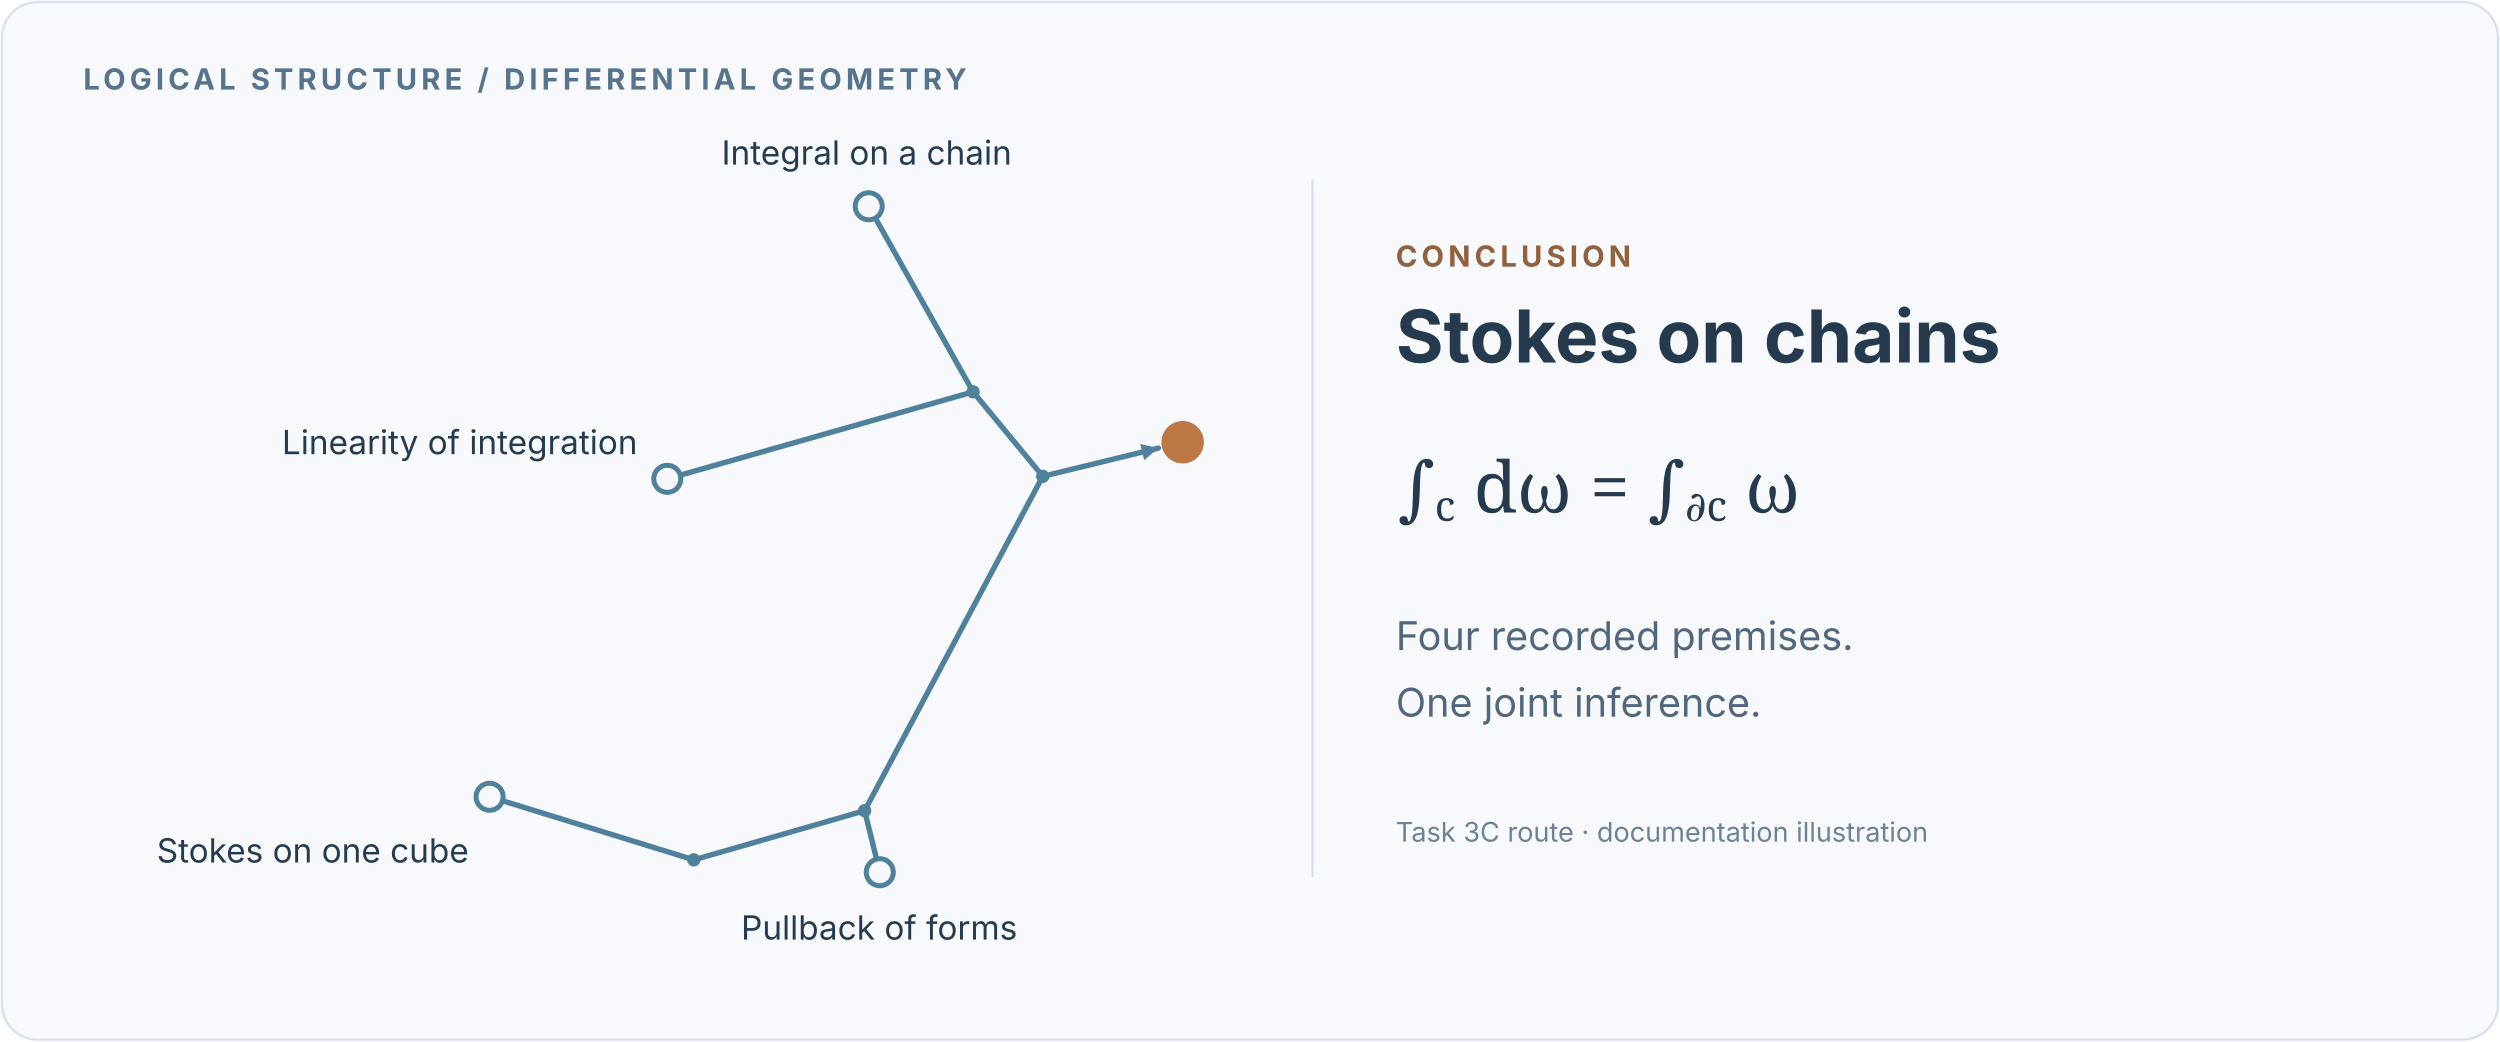
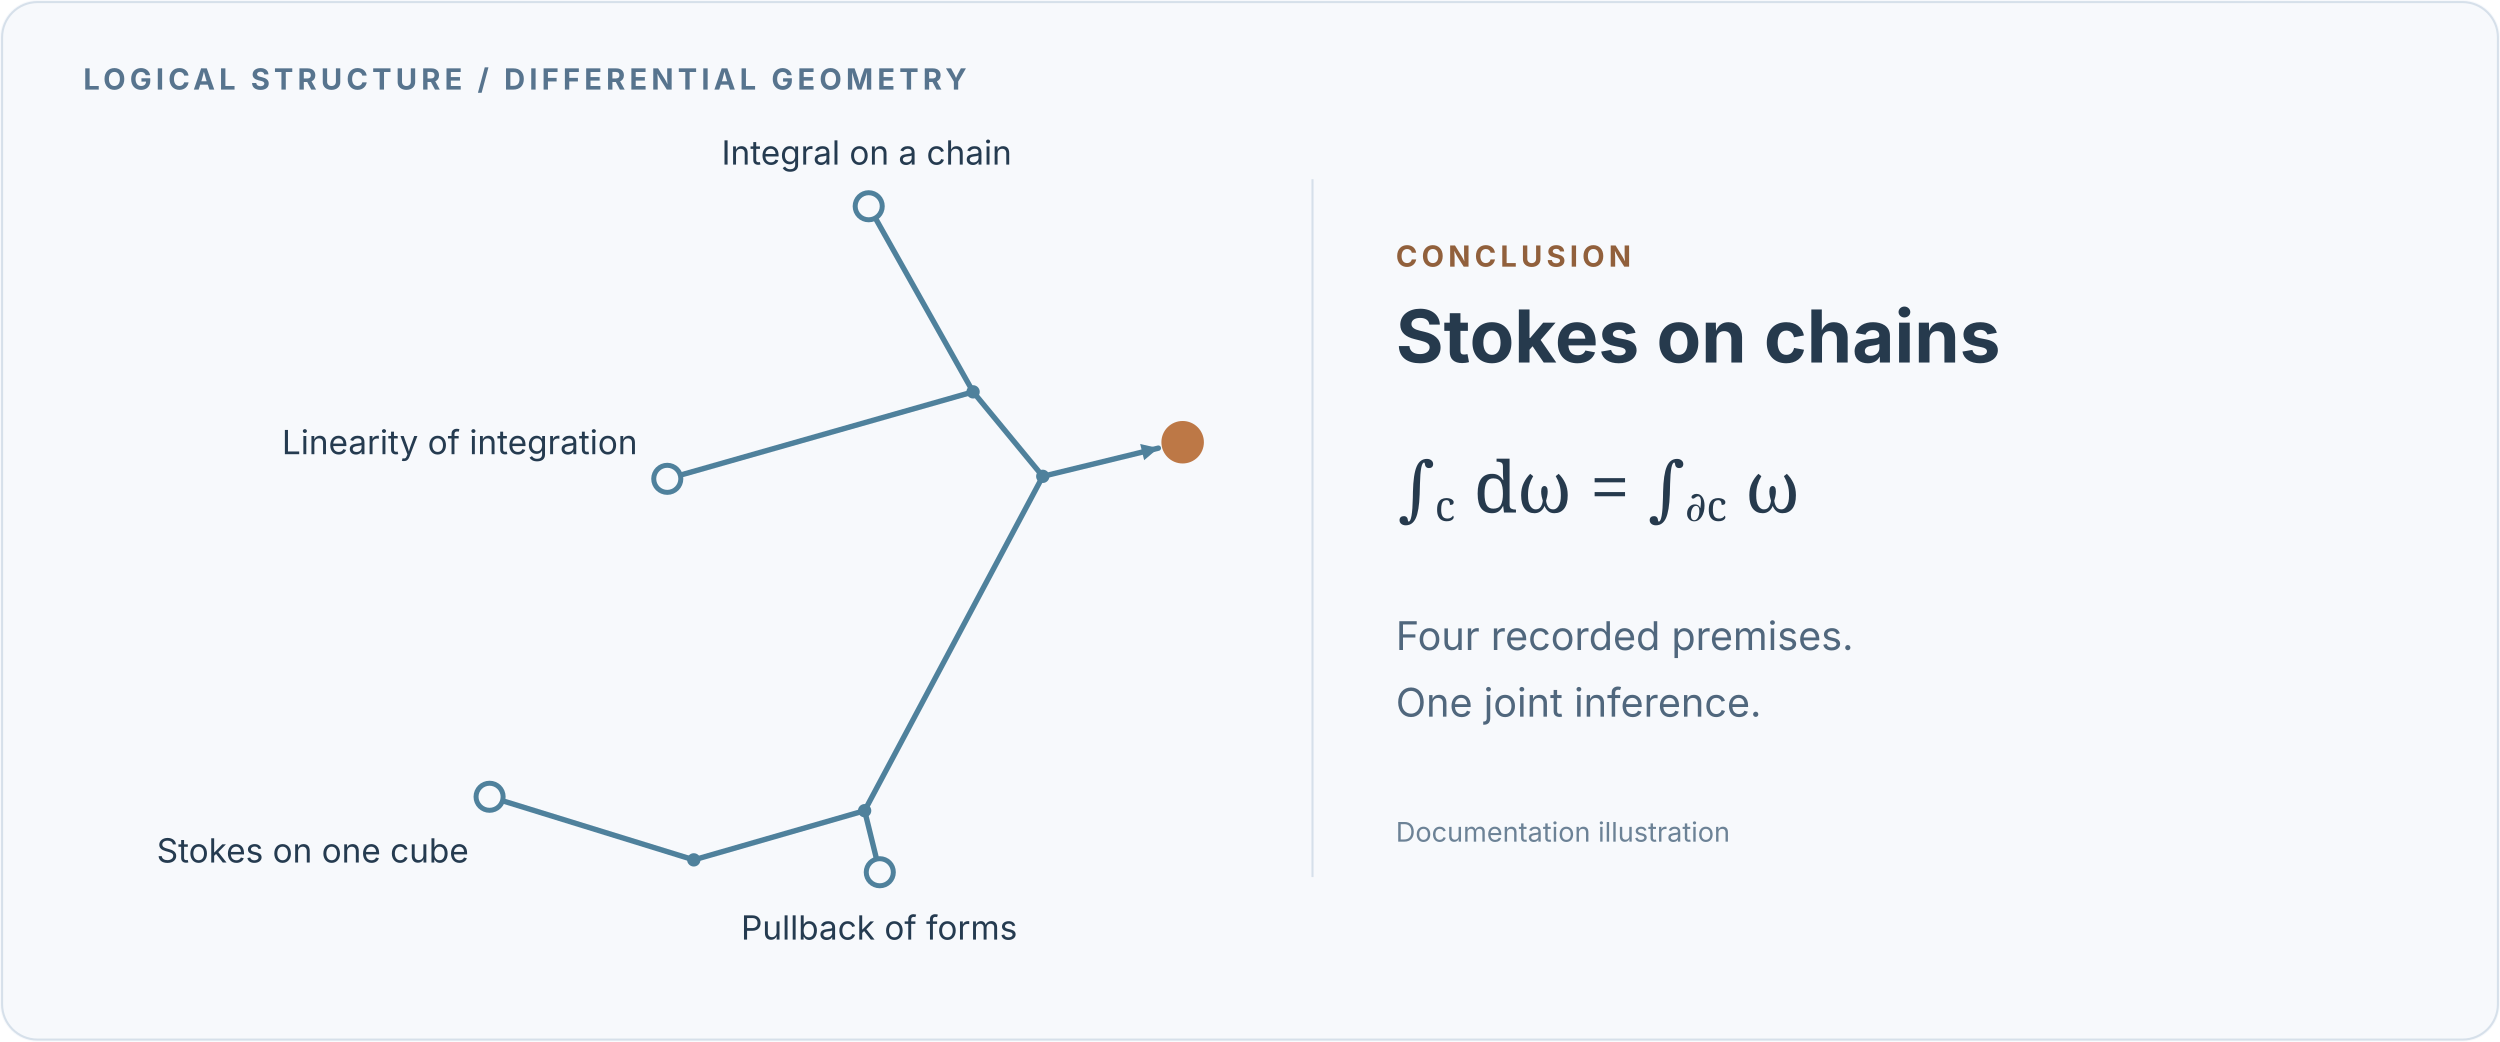
<svg xmlns="http://www.w3.org/2000/svg" viewBox="0 0 1200 500" role="img" aria-labelledby="title desc">
  <defs>
    <marker id="arr" markerWidth="9" markerHeight="9" refX="8" refY="4" orient="auto" markerUnits="userSpaceOnUse">
      <path d="M0 0L8 4L0 8Z" fill="#4f819c" />
    </marker>
  </defs>
  <rect width="1200" height="500" rx="18" fill="#f7f9fc" />
  <rect x="1" y="1" width="1198" height="498" rx="17" fill="none" stroke="#d6e0ea" />
  <g font-family="system-ui, -apple-system, Segoe UI, sans-serif">
    <text x="40" y="43" font-size="14" font-weight="700" letter-spacing="2" fill="#57748e">LOGICAL STRUCTURE  /  DIFFERENTIAL GEOMETRY</text>
    <g stroke="#4f819c" stroke-width="2.6" fill="none" stroke-linejoin="round" stroke-linecap="round">
      <path d="M500.53 228.64L556.01 215.11" marker-end="url(#arr)" />
      <path d="M467.08 188.09L500.53 228.64" />
      <path d="M416.98 99L467.08 188.09" />
      <path d="M320.29 229.84L467.08 188.09" />
      <path d="M415.02 389.13L500.53 228.64" />
      <path d="M235 382.45L333.02 412.74" />
      <path d="M333.02 412.74L415.02 389.13" />
      <path d="M422.3 418.67L415.02 389.13" />
    </g>
    <circle cx="500.53" cy="228.64" r="3.2" fill="#4f819c" />
    <circle cx="467.08" cy="188.09" r="3.2" fill="#4f819c" />
    <circle cx="415.02" cy="389.13" r="3.2" fill="#4f819c" />
    <circle cx="333.02" cy="412.74" r="3.2" fill="#4f819c" />
    <circle cx="416.98" cy="99" r="6.5" fill="#f7f9fc" stroke="#4f819c" stroke-width="2.4" />
    <circle cx="320.29" cy="229.84" r="6.5" fill="#f7f9fc" stroke="#4f819c" stroke-width="2.4" />
    <circle cx="235" cy="382.45" r="6.5" fill="#f7f9fc" stroke="#4f819c" stroke-width="2.4" />
    <circle cx="422.3" cy="418.67" r="6.5" fill="#f7f9fc" stroke="#4f819c" stroke-width="2.4" />
    <circle cx="567.67" cy="212.27" r="9" fill="#bd7846" stroke="#bd7846" stroke-width="2.4" />
    <g font-size="16" fill="#253b50">
      <text x="416" y="79" text-anchor="middle">Integral on a chain</text>
      <text x="306" y="218" text-anchor="end">Linearity of integration</text>
      <text x="225" y="414" text-anchor="end">Stokes on one cube</text>
      <text x="422" y="451" text-anchor="middle">Pullback of forms</text>
    </g>
    <line x1="630" x2="630" y1="86" y2="421" stroke="#d6e0ea" />
    <text x="670" y="128" font-size="14" font-weight="700" letter-spacing="2" fill="#91603c">CONCLUSION</text>
    <text x="670" y="174" font-size="35" font-weight="650" fill="#263a4d">Stokes on chains</text>
    <text x="671" y="246" font-family="Georgia, serif" font-size="34" fill="#263a4d">∫<tspan baseline-shift="sub" font-size="20">c</tspan> dω = ∫<tspan baseline-shift="sub" font-size="20">∂c</tspan> ω</text>
    <text x="670" y="312" font-size="19" fill="#50677d">Four recorded premises.</text>
    <text x="670" y="344" font-size="19" fill="#50677d">One joint inference.</text>
-     <text x="670" y="404" font-size="13" fill="#6c8296">Task 3C route · documentation illustration</text>
+     <text x="670" y="404" font-size="13" fill="#6c8296">Documentation illustration</text>
  </g>
</svg>
